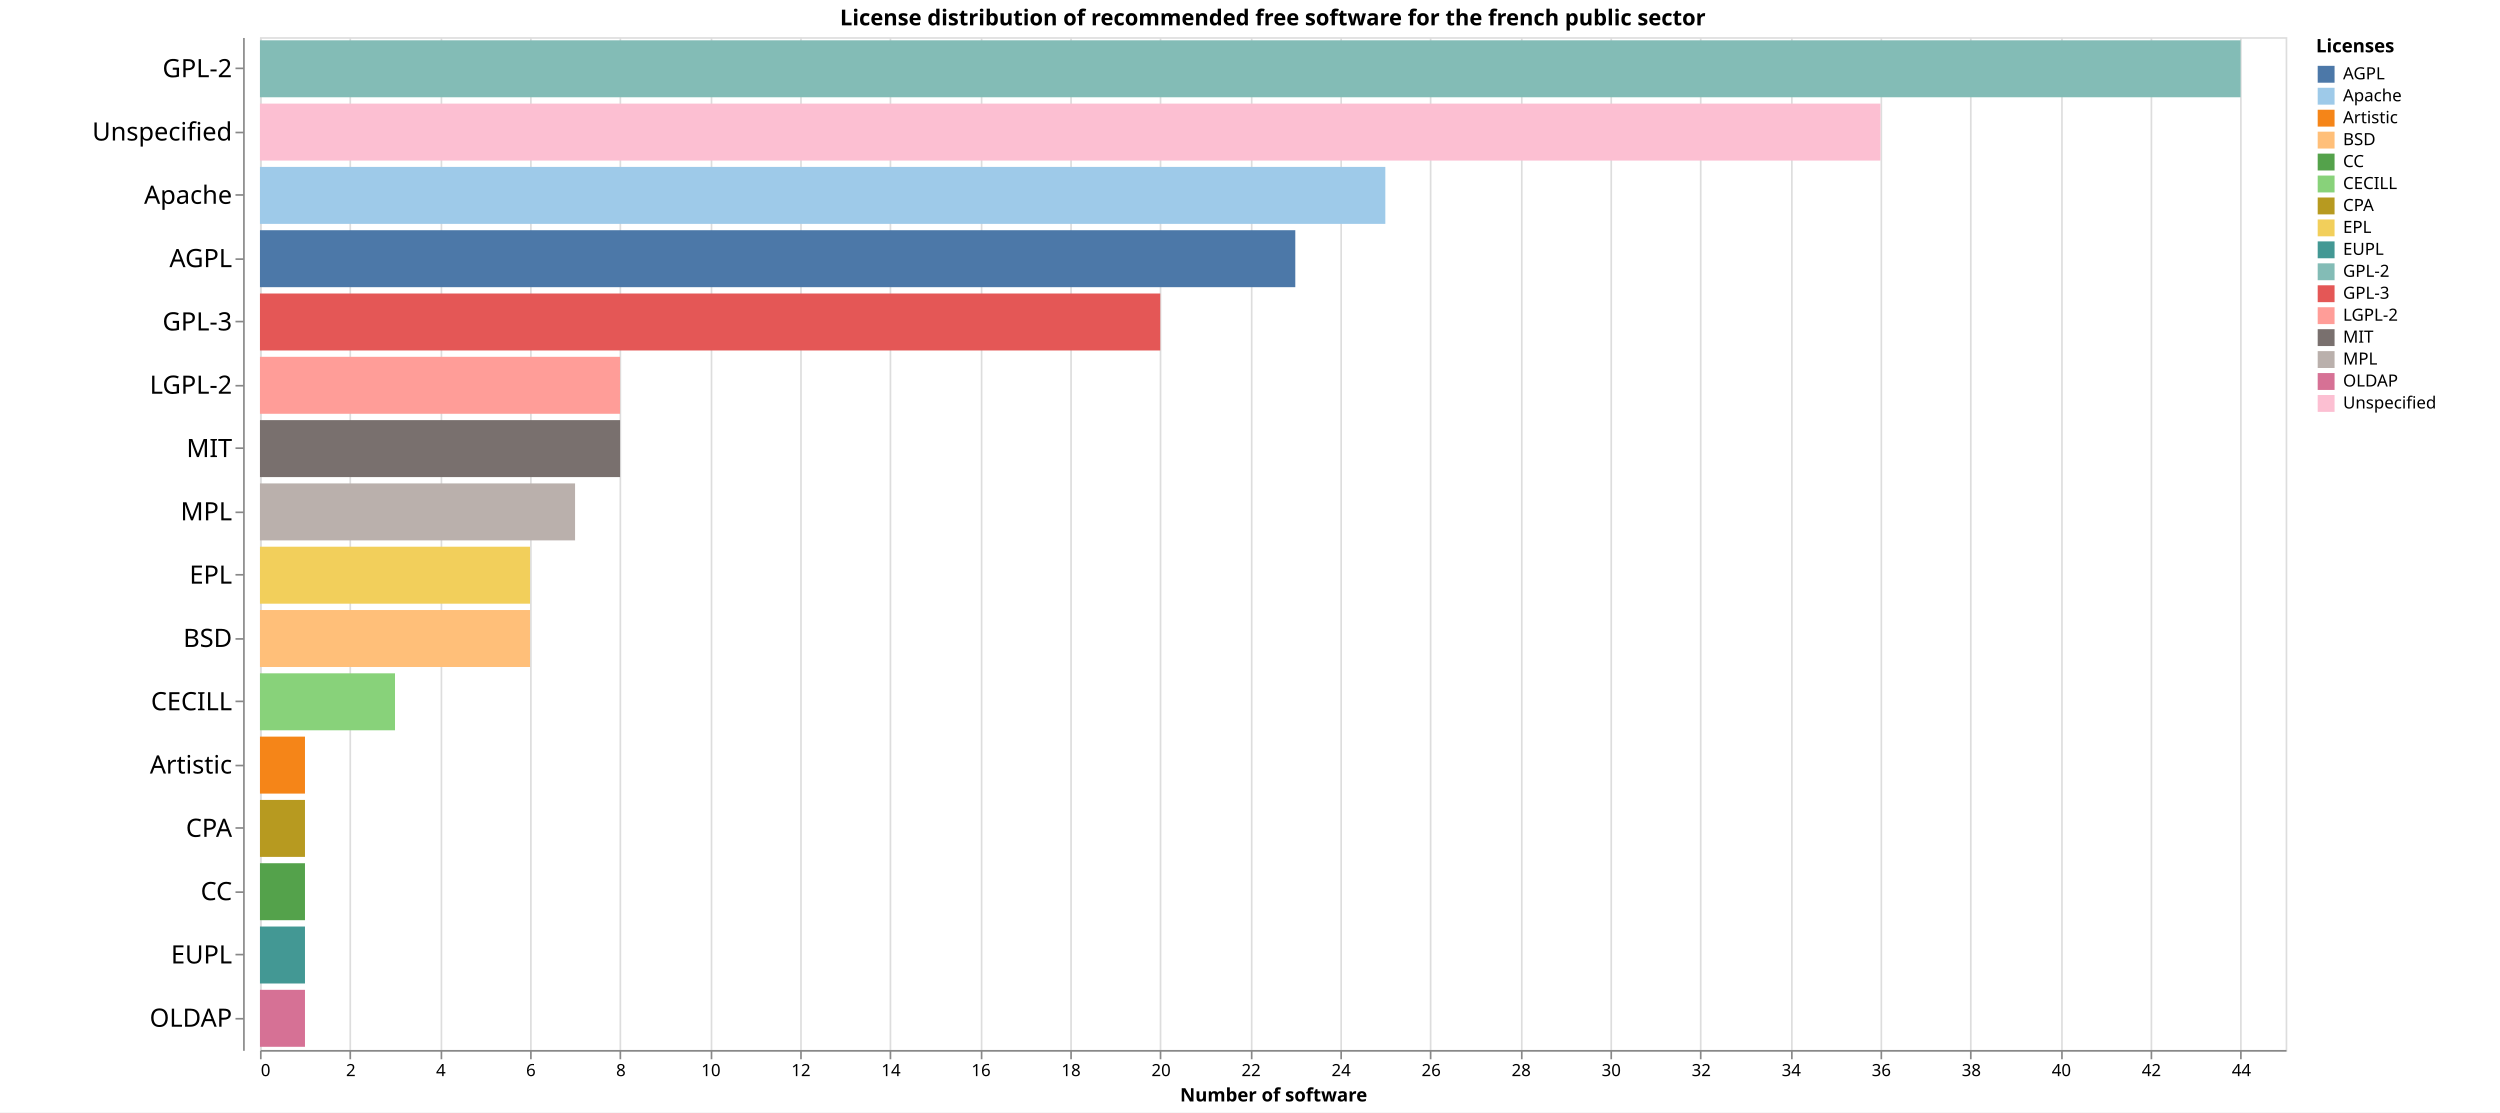
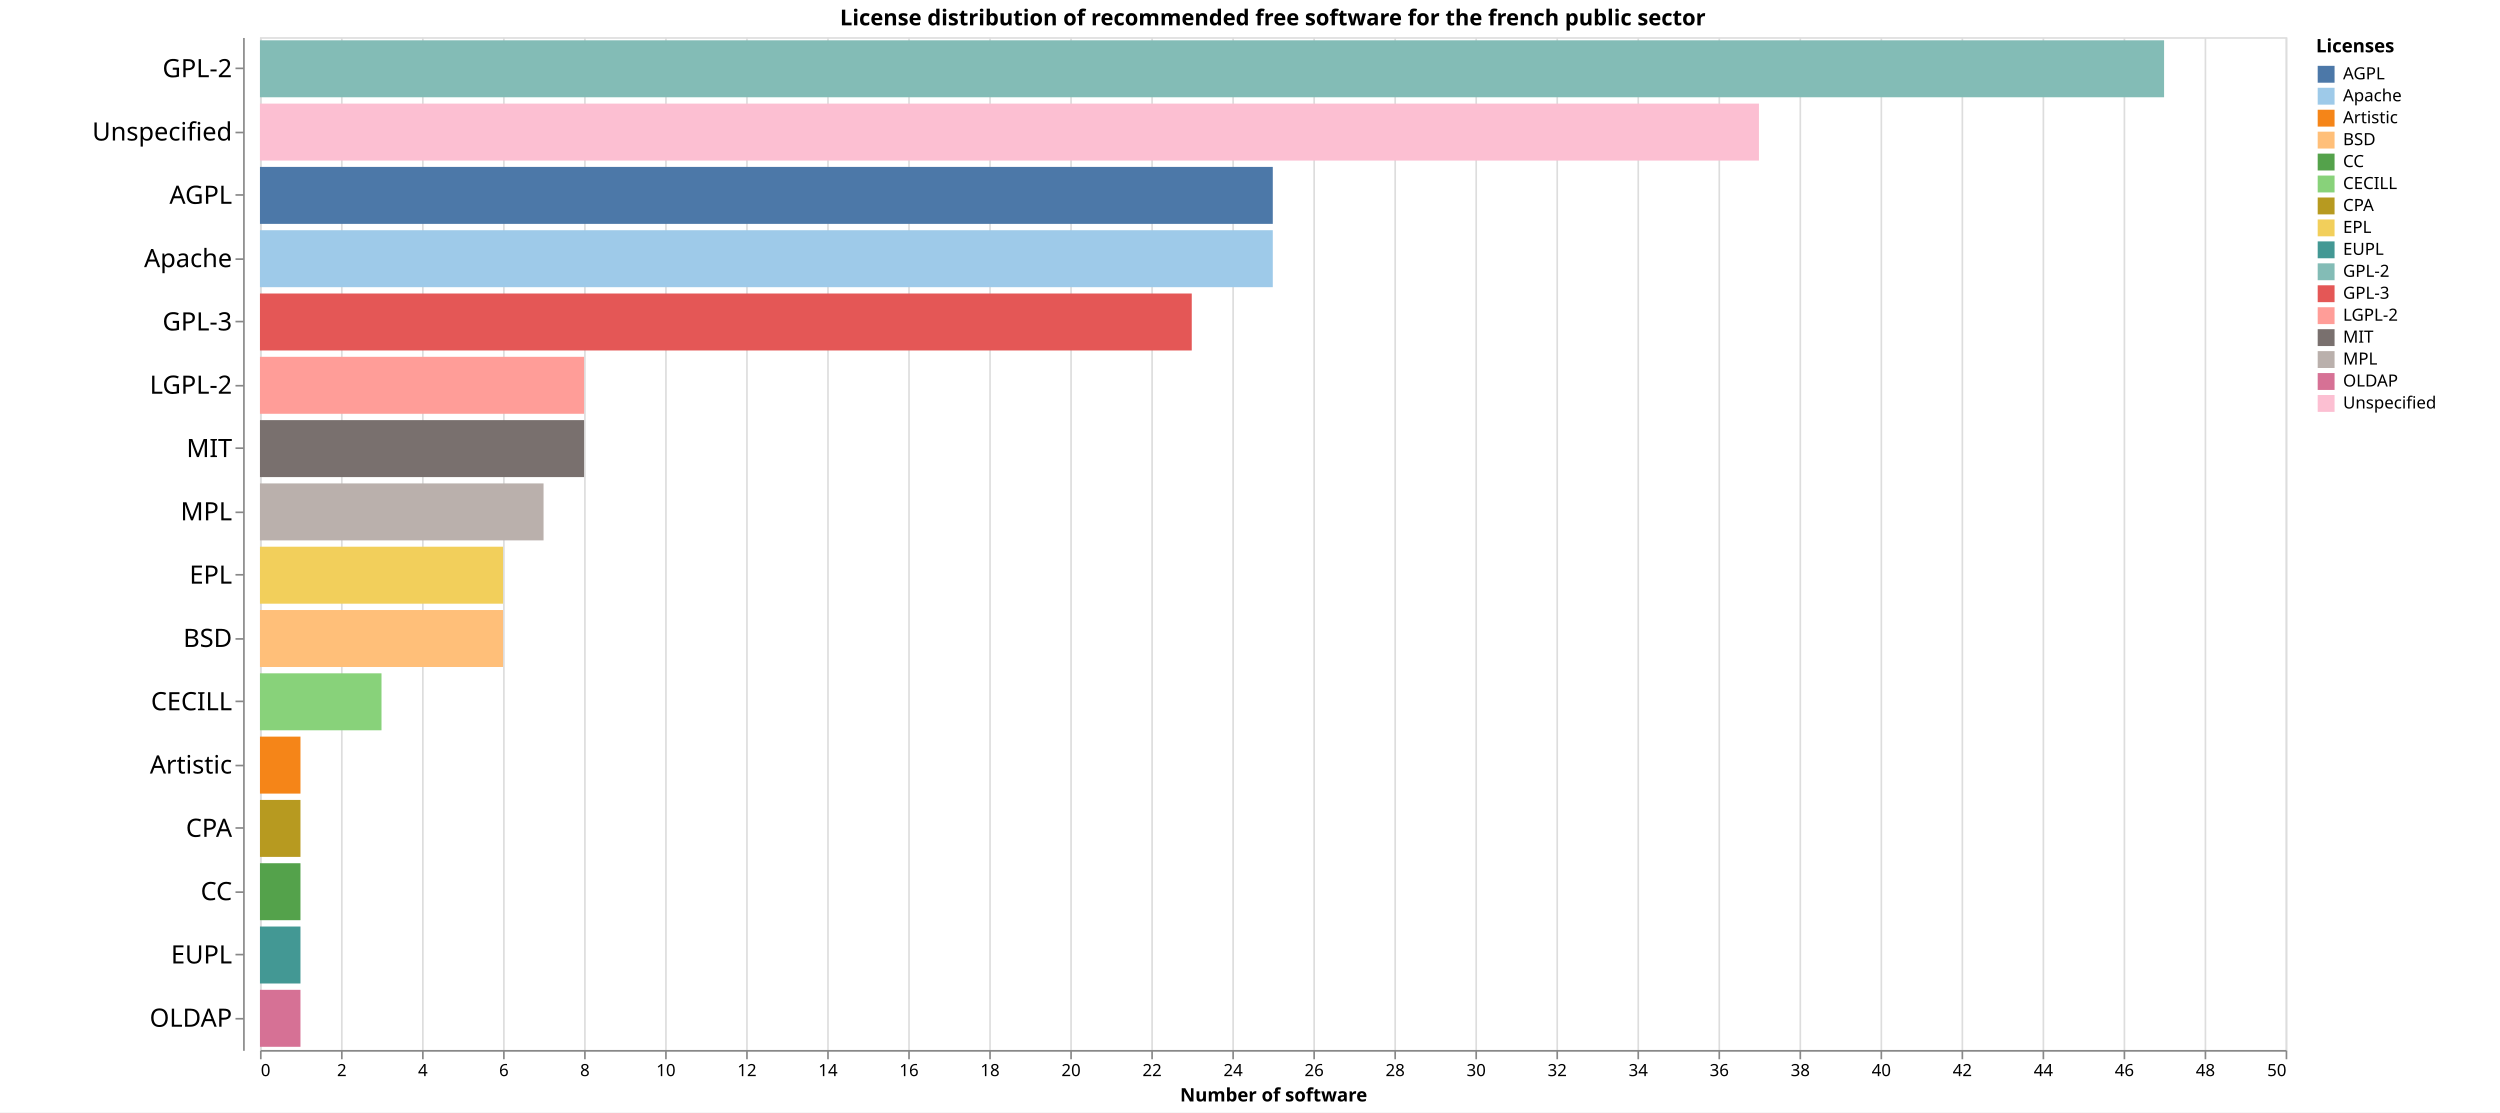
<svg xmlns="http://www.w3.org/2000/svg" class="marks" width="1481" height="659" viewBox="0 0 1481 659" version="1.1">
  <rect width="1481" height="659" style="fill: white;" />
  <g transform="translate(154,22)">
    <g class="mark-group role-frame root">
      <g transform="translate(0,0)">
        <path class="background" d="M0.5,0.5h1200v600h-1200Z" style="fill: none; stroke: #ddd;" />
        <g>
          <g class="mark-group role-axis">
            <g transform="translate(0.5,600.5)">
              <path class="background" d="M0,0h0v0h0Z" style="pointer-events: none; fill: none;" />
              <g>
                <g class="mark-rule role-axis-grid" style="pointer-events: none;">
                  <line transform="translate(0,0)" x2="0" y2="-600" style="fill: none; stroke: #ddd; stroke-width: 1; opacity: 1;" />
-                   <line transform="translate(53,0)" x2="0" y2="-600" style="fill: none; stroke: #ddd; stroke-width: 1; opacity: 1;" />
-                   <line transform="translate(107,0)" x2="0" y2="-600" style="fill: none; stroke: #ddd; stroke-width: 1; opacity: 1;" />
-                   <line transform="translate(160,0)" x2="0" y2="-600" style="fill: none; stroke: #ddd; stroke-width: 1; opacity: 1;" />
-                   <line transform="translate(213,0)" x2="0" y2="-600" style="fill: none; stroke: #ddd; stroke-width: 1; opacity: 1;" />
-                   <line transform="translate(267,0)" x2="0" y2="-600" style="fill: none; stroke: #ddd; stroke-width: 1; opacity: 1;" />
-                   <line transform="translate(320,0)" x2="0" y2="-600" style="fill: none; stroke: #ddd; stroke-width: 1; opacity: 1;" />
-                   <line transform="translate(373,0)" x2="0" y2="-600" style="fill: none; stroke: #ddd; stroke-width: 1; opacity: 1;" />
-                   <line transform="translate(427,0)" x2="0" y2="-600" style="fill: none; stroke: #ddd; stroke-width: 1; opacity: 1;" />
+                   <line transform="translate(48,0)" x2="0" y2="-600" style="fill: none; stroke: #ddd; stroke-width: 1; opacity: 1;" />
+                   <line transform="translate(96,0)" x2="0" y2="-600" style="fill: none; stroke: #ddd; stroke-width: 1; opacity: 1;" />
+                   <line transform="translate(144,0)" x2="0" y2="-600" style="fill: none; stroke: #ddd; stroke-width: 1; opacity: 1;" />
+                   <line transform="translate(192,0)" x2="0" y2="-600" style="fill: none; stroke: #ddd; stroke-width: 1; opacity: 1;" />
+                   <line transform="translate(240,0)" x2="0" y2="-600" style="fill: none; stroke: #ddd; stroke-width: 1; opacity: 1;" />
+                   <line transform="translate(288,0)" x2="0" y2="-600" style="fill: none; stroke: #ddd; stroke-width: 1; opacity: 1;" />
+                   <line transform="translate(336,0)" x2="0" y2="-600" style="fill: none; stroke: #ddd; stroke-width: 1; opacity: 1;" />
+                   <line transform="translate(384,0)" x2="0" y2="-600" style="fill: none; stroke: #ddd; stroke-width: 1; opacity: 1;" />
+                   <line transform="translate(432,0)" x2="0" y2="-600" style="fill: none; stroke: #ddd; stroke-width: 1; opacity: 1;" />
                  <line transform="translate(480,0)" x2="0" y2="-600" style="fill: none; stroke: #ddd; stroke-width: 1; opacity: 1;" />
-                   <line transform="translate(533,0)" x2="0" y2="-600" style="fill: none; stroke: #ddd; stroke-width: 1; opacity: 1;" />
-                   <line transform="translate(587,0)" x2="0" y2="-600" style="fill: none; stroke: #ddd; stroke-width: 1; opacity: 1;" />
-                   <line transform="translate(640,0)" x2="0" y2="-600" style="fill: none; stroke: #ddd; stroke-width: 1; opacity: 1;" />
-                   <line transform="translate(693,0)" x2="0" y2="-600" style="fill: none; stroke: #ddd; stroke-width: 1; opacity: 1;" />
-                   <line transform="translate(747,0)" x2="0" y2="-600" style="fill: none; stroke: #ddd; stroke-width: 1; opacity: 1;" />
-                   <line transform="translate(800,0)" x2="0" y2="-600" style="fill: none; stroke: #ddd; stroke-width: 1; opacity: 1;" />
-                   <line transform="translate(853,0)" x2="0" y2="-600" style="fill: none; stroke: #ddd; stroke-width: 1; opacity: 1;" />
-                   <line transform="translate(907,0)" x2="0" y2="-600" style="fill: none; stroke: #ddd; stroke-width: 1; opacity: 1;" />
+                   <line transform="translate(528,0)" x2="0" y2="-600" style="fill: none; stroke: #ddd; stroke-width: 1; opacity: 1;" />
+                   <line transform="translate(576,0)" x2="0" y2="-600" style="fill: none; stroke: #ddd; stroke-width: 1; opacity: 1;" />
+                   <line transform="translate(624,0)" x2="0" y2="-600" style="fill: none; stroke: #ddd; stroke-width: 1; opacity: 1;" />
+                   <line transform="translate(672,0)" x2="0" y2="-600" style="fill: none; stroke: #ddd; stroke-width: 1; opacity: 1;" />
+                   <line transform="translate(720,0)" x2="0" y2="-600" style="fill: none; stroke: #ddd; stroke-width: 1; opacity: 1;" />
+                   <line transform="translate(768,0)" x2="0" y2="-600" style="fill: none; stroke: #ddd; stroke-width: 1; opacity: 1;" />
+                   <line transform="translate(816,0)" x2="0" y2="-600" style="fill: none; stroke: #ddd; stroke-width: 1; opacity: 1;" />
+                   <line transform="translate(864,0)" x2="0" y2="-600" style="fill: none; stroke: #ddd; stroke-width: 1; opacity: 1;" />
+                   <line transform="translate(912,0)" x2="0" y2="-600" style="fill: none; stroke: #ddd; stroke-width: 1; opacity: 1;" />
                  <line transform="translate(960,0)" x2="0" y2="-600" style="fill: none; stroke: #ddd; stroke-width: 1; opacity: 1;" />
-                   <line transform="translate(1013,0)" x2="0" y2="-600" style="fill: none; stroke: #ddd; stroke-width: 1; opacity: 1;" />
-                   <line transform="translate(1067,0)" x2="0" y2="-600" style="fill: none; stroke: #ddd; stroke-width: 1; opacity: 1;" />
-                   <line transform="translate(1120,0)" x2="0" y2="-600" style="fill: none; stroke: #ddd; stroke-width: 1; opacity: 1;" />
-                   <line transform="translate(1173,0)" x2="0" y2="-600" style="fill: none; stroke: #ddd; stroke-width: 1; opacity: 1;" />
+                   <line transform="translate(1008,0)" x2="0" y2="-600" style="fill: none; stroke: #ddd; stroke-width: 1; opacity: 1;" />
+                   <line transform="translate(1056,0)" x2="0" y2="-600" style="fill: none; stroke: #ddd; stroke-width: 1; opacity: 1;" />
+                   <line transform="translate(1104,0)" x2="0" y2="-600" style="fill: none; stroke: #ddd; stroke-width: 1; opacity: 1;" />
+                   <line transform="translate(1152,0)" x2="0" y2="-600" style="fill: none; stroke: #ddd; stroke-width: 1; opacity: 1;" />
+                   <line transform="translate(1200,0)" x2="0" y2="-600" style="fill: none; stroke: #ddd; stroke-width: 1; opacity: 1;" />
                </g>
              </g>
              <path class="foreground" d="" style="pointer-events: none; display: none; fill: none;" />
            </g>
          </g>
          <g class="mark-group role-axis">
            <g transform="translate(0.5,600.5)">
              <path class="background" d="M0,0h0v0h0Z" style="pointer-events: none; fill: none;" />
              <g>
                <g class="mark-rule role-axis-tick" style="pointer-events: none;">
                  <line transform="translate(0,0)" x2="0" y2="5" style="fill: none; stroke: #888; stroke-width: 1; opacity: 1;" />
-                   <line transform="translate(53,0)" x2="0" y2="5" style="fill: none; stroke: #888; stroke-width: 1; opacity: 1;" />
-                   <line transform="translate(107,0)" x2="0" y2="5" style="fill: none; stroke: #888; stroke-width: 1; opacity: 1;" />
-                   <line transform="translate(160,0)" x2="0" y2="5" style="fill: none; stroke: #888; stroke-width: 1; opacity: 1;" />
-                   <line transform="translate(213,0)" x2="0" y2="5" style="fill: none; stroke: #888; stroke-width: 1; opacity: 1;" />
-                   <line transform="translate(267,0)" x2="0" y2="5" style="fill: none; stroke: #888; stroke-width: 1; opacity: 1;" />
-                   <line transform="translate(320,0)" x2="0" y2="5" style="fill: none; stroke: #888; stroke-width: 1; opacity: 1;" />
-                   <line transform="translate(373,0)" x2="0" y2="5" style="fill: none; stroke: #888; stroke-width: 1; opacity: 1;" />
-                   <line transform="translate(427,0)" x2="0" y2="5" style="fill: none; stroke: #888; stroke-width: 1; opacity: 1;" />
+                   <line transform="translate(48,0)" x2="0" y2="5" style="fill: none; stroke: #888; stroke-width: 1; opacity: 1;" />
+                   <line transform="translate(96,0)" x2="0" y2="5" style="fill: none; stroke: #888; stroke-width: 1; opacity: 1;" />
+                   <line transform="translate(144,0)" x2="0" y2="5" style="fill: none; stroke: #888; stroke-width: 1; opacity: 1;" />
+                   <line transform="translate(192,0)" x2="0" y2="5" style="fill: none; stroke: #888; stroke-width: 1; opacity: 1;" />
+                   <line transform="translate(240,0)" x2="0" y2="5" style="fill: none; stroke: #888; stroke-width: 1; opacity: 1;" />
+                   <line transform="translate(288,0)" x2="0" y2="5" style="fill: none; stroke: #888; stroke-width: 1; opacity: 1;" />
+                   <line transform="translate(336,0)" x2="0" y2="5" style="fill: none; stroke: #888; stroke-width: 1; opacity: 1;" />
+                   <line transform="translate(384,0)" x2="0" y2="5" style="fill: none; stroke: #888; stroke-width: 1; opacity: 1;" />
+                   <line transform="translate(432,0)" x2="0" y2="5" style="fill: none; stroke: #888; stroke-width: 1; opacity: 1;" />
                  <line transform="translate(480,0)" x2="0" y2="5" style="fill: none; stroke: #888; stroke-width: 1; opacity: 1;" />
-                   <line transform="translate(533,0)" x2="0" y2="5" style="fill: none; stroke: #888; stroke-width: 1; opacity: 1;" />
-                   <line transform="translate(587,0)" x2="0" y2="5" style="fill: none; stroke: #888; stroke-width: 1; opacity: 1;" />
-                   <line transform="translate(640,0)" x2="0" y2="5" style="fill: none; stroke: #888; stroke-width: 1; opacity: 1;" />
-                   <line transform="translate(693,0)" x2="0" y2="5" style="fill: none; stroke: #888; stroke-width: 1; opacity: 1;" />
-                   <line transform="translate(747,0)" x2="0" y2="5" style="fill: none; stroke: #888; stroke-width: 1; opacity: 1;" />
-                   <line transform="translate(800,0)" x2="0" y2="5" style="fill: none; stroke: #888; stroke-width: 1; opacity: 1;" />
-                   <line transform="translate(853,0)" x2="0" y2="5" style="fill: none; stroke: #888; stroke-width: 1; opacity: 1;" />
-                   <line transform="translate(907,0)" x2="0" y2="5" style="fill: none; stroke: #888; stroke-width: 1; opacity: 1;" />
+                   <line transform="translate(528,0)" x2="0" y2="5" style="fill: none; stroke: #888; stroke-width: 1; opacity: 1;" />
+                   <line transform="translate(576,0)" x2="0" y2="5" style="fill: none; stroke: #888; stroke-width: 1; opacity: 1;" />
+                   <line transform="translate(624,0)" x2="0" y2="5" style="fill: none; stroke: #888; stroke-width: 1; opacity: 1;" />
+                   <line transform="translate(672,0)" x2="0" y2="5" style="fill: none; stroke: #888; stroke-width: 1; opacity: 1;" />
+                   <line transform="translate(720,0)" x2="0" y2="5" style="fill: none; stroke: #888; stroke-width: 1; opacity: 1;" />
+                   <line transform="translate(768,0)" x2="0" y2="5" style="fill: none; stroke: #888; stroke-width: 1; opacity: 1;" />
+                   <line transform="translate(816,0)" x2="0" y2="5" style="fill: none; stroke: #888; stroke-width: 1; opacity: 1;" />
+                   <line transform="translate(864,0)" x2="0" y2="5" style="fill: none; stroke: #888; stroke-width: 1; opacity: 1;" />
+                   <line transform="translate(912,0)" x2="0" y2="5" style="fill: none; stroke: #888; stroke-width: 1; opacity: 1;" />
                  <line transform="translate(960,0)" x2="0" y2="5" style="fill: none; stroke: #888; stroke-width: 1; opacity: 1;" />
-                   <line transform="translate(1013,0)" x2="0" y2="5" style="fill: none; stroke: #888; stroke-width: 1; opacity: 1;" />
-                   <line transform="translate(1067,0)" x2="0" y2="5" style="fill: none; stroke: #888; stroke-width: 1; opacity: 1;" />
-                   <line transform="translate(1120,0)" x2="0" y2="5" style="fill: none; stroke: #888; stroke-width: 1; opacity: 1;" />
-                   <line transform="translate(1173,0)" x2="0" y2="5" style="fill: none; stroke: #888; stroke-width: 1; opacity: 1;" />
+                   <line transform="translate(1008,0)" x2="0" y2="5" style="fill: none; stroke: #888; stroke-width: 1; opacity: 1;" />
+                   <line transform="translate(1056,0)" x2="0" y2="5" style="fill: none; stroke: #888; stroke-width: 1; opacity: 1;" />
+                   <line transform="translate(1104,0)" x2="0" y2="5" style="fill: none; stroke: #888; stroke-width: 1; opacity: 1;" />
+                   <line transform="translate(1152,0)" x2="0" y2="5" style="fill: none; stroke: #888; stroke-width: 1; opacity: 1;" />
+                   <line transform="translate(1200,0)" x2="0" y2="5" style="fill: none; stroke: #888; stroke-width: 1; opacity: 1;" />
                </g>
                <g class="mark-text role-axis-label" style="pointer-events: none;">
                  <text text-anchor="start" transform="translate(0,15)" style="font-family: sans-serif; font-size: 10px; fill: #000; opacity: 1;">0</text>
-                   <text text-anchor="middle" transform="translate(53.33333,15)" style="font-family: sans-serif; font-size: 10px; fill: #000; opacity: 1;">2</text>
-                   <text text-anchor="middle" transform="translate(106.6667,15)" style="font-family: sans-serif; font-size: 10px; fill: #000; opacity: 1;">4</text>
-                   <text text-anchor="middle" transform="translate(160,15)" style="font-family: sans-serif; font-size: 10px; fill: #000; opacity: 1;">6</text>
-                   <text text-anchor="middle" transform="translate(213.3333,15)" style="font-family: sans-serif; font-size: 10px; fill: #000; opacity: 1;">8</text>
-                   <text text-anchor="middle" transform="translate(266.6667,15)" style="font-family: sans-serif; font-size: 10px; fill: #000; opacity: 1;">10</text>
-                   <text text-anchor="middle" transform="translate(320,15)" style="font-family: sans-serif; font-size: 10px; fill: #000; opacity: 1;">12</text>
-                   <text text-anchor="middle" transform="translate(373.3333,15)" style="font-family: sans-serif; font-size: 10px; fill: #000; opacity: 1;">14</text>
-                   <text text-anchor="middle" transform="translate(426.6667,15)" style="font-family: sans-serif; font-size: 10px; fill: #000; opacity: 1;">16</text>
-                   <text text-anchor="middle" transform="translate(480,15)" style="font-family: sans-serif; font-size: 10px; fill: #000; opacity: 1;">18</text>
-                   <text text-anchor="middle" transform="translate(533.3333,15)" style="font-family: sans-serif; font-size: 10px; fill: #000; opacity: 1;">20</text>
-                   <text text-anchor="middle" transform="translate(586.6667,15)" style="font-family: sans-serif; font-size: 10px; fill: #000; opacity: 1;">22</text>
-                   <text text-anchor="middle" transform="translate(640,15)" style="font-family: sans-serif; font-size: 10px; fill: #000; opacity: 1;">24</text>
-                   <text text-anchor="middle" transform="translate(693.3333,15)" style="font-family: sans-serif; font-size: 10px; fill: #000; opacity: 1;">26</text>
-                   <text text-anchor="middle" transform="translate(746.6667,15)" style="font-family: sans-serif; font-size: 10px; fill: #000; opacity: 1;">28</text>
-                   <text text-anchor="middle" transform="translate(800,15)" style="font-family: sans-serif; font-size: 10px; fill: #000; opacity: 1;">30</text>
-                   <text text-anchor="middle" transform="translate(853.3333,15)" style="font-family: sans-serif; font-size: 10px; fill: #000; opacity: 1;">32</text>
-                   <text text-anchor="middle" transform="translate(906.6667,15)" style="font-family: sans-serif; font-size: 10px; fill: #000; opacity: 1;">34</text>
-                   <text text-anchor="middle" transform="translate(960,15)" style="font-family: sans-serif; font-size: 10px; fill: #000; opacity: 1;">36</text>
-                   <text text-anchor="middle" transform="translate(1013.333,15)" style="font-family: sans-serif; font-size: 10px; fill: #000; opacity: 1;">38</text>
-                   <text text-anchor="middle" transform="translate(1066.667,15)" style="font-family: sans-serif; font-size: 10px; fill: #000; opacity: 1;">40</text>
-                   <text text-anchor="middle" transform="translate(1120,15)" style="font-family: sans-serif; font-size: 10px; fill: #000; opacity: 1;">42</text>
-                   <text text-anchor="middle" transform="translate(1173.333,15)" style="font-family: sans-serif; font-size: 10px; fill: #000; opacity: 1;">44</text>
+                   <text text-anchor="middle" transform="translate(48,15)" style="font-family: sans-serif; font-size: 10px; fill: #000; opacity: 1;">2</text>
+                   <text text-anchor="middle" transform="translate(96,15)" style="font-family: sans-serif; font-size: 10px; fill: #000; opacity: 1;">4</text>
+                   <text text-anchor="middle" transform="translate(144,15)" style="font-family: sans-serif; font-size: 10px; fill: #000; opacity: 1;">6</text>
+                   <text text-anchor="middle" transform="translate(192,15)" style="font-family: sans-serif; font-size: 10px; fill: #000; opacity: 1;">8</text>
+                   <text text-anchor="middle" transform="translate(240,15)" style="font-family: sans-serif; font-size: 10px; fill: #000; opacity: 1;">10</text>
+                   <text text-anchor="middle" transform="translate(288,15)" style="font-family: sans-serif; font-size: 10px; fill: #000; opacity: 1;">12</text>
+                   <text text-anchor="middle" transform="translate(336,15)" style="font-family: sans-serif; font-size: 10px; fill: #000; opacity: 1;">14</text>
+                   <text text-anchor="middle" transform="translate(384,15)" style="font-family: sans-serif; font-size: 10px; fill: #000; opacity: 1;">16</text>
+                   <text text-anchor="middle" transform="translate(432,15)" style="font-family: sans-serif; font-size: 10px; fill: #000; opacity: 1;">18</text>
+                   <text text-anchor="middle" transform="translate(480,15)" style="font-family: sans-serif; font-size: 10px; fill: #000; opacity: 1;">20</text>
+                   <text text-anchor="middle" transform="translate(528,15)" style="font-family: sans-serif; font-size: 10px; fill: #000; opacity: 1;">22</text>
+                   <text text-anchor="middle" transform="translate(576,15)" style="font-family: sans-serif; font-size: 10px; fill: #000; opacity: 1;">24</text>
+                   <text text-anchor="middle" transform="translate(624,15)" style="font-family: sans-serif; font-size: 10px; fill: #000; opacity: 1;">26</text>
+                   <text text-anchor="middle" transform="translate(672,15)" style="font-family: sans-serif; font-size: 10px; fill: #000; opacity: 1;">28</text>
+                   <text text-anchor="middle" transform="translate(720,15)" style="font-family: sans-serif; font-size: 10px; fill: #000; opacity: 1;">30</text>
+                   <text text-anchor="middle" transform="translate(768,15)" style="font-family: sans-serif; font-size: 10px; fill: #000; opacity: 1;">32</text>
+                   <text text-anchor="middle" transform="translate(816,15)" style="font-family: sans-serif; font-size: 10px; fill: #000; opacity: 1;">34</text>
+                   <text text-anchor="middle" transform="translate(864,15)" style="font-family: sans-serif; font-size: 10px; fill: #000; opacity: 1;">36</text>
+                   <text text-anchor="middle" transform="translate(912,15)" style="font-family: sans-serif; font-size: 10px; fill: #000; opacity: 1;">38</text>
+                   <text text-anchor="middle" transform="translate(960,15)" style="font-family: sans-serif; font-size: 10px; fill: #000; opacity: 1;">40</text>
+                   <text text-anchor="middle" transform="translate(1008,15)" style="font-family: sans-serif; font-size: 10px; fill: #000; opacity: 1;">42</text>
+                   <text text-anchor="middle" transform="translate(1056,15)" style="font-family: sans-serif; font-size: 10px; fill: #000; opacity: 1;">44</text>
+                   <text text-anchor="middle" transform="translate(1104,15)" style="font-family: sans-serif; font-size: 10px; fill: #000; opacity: 1;">46</text>
+                   <text text-anchor="middle" transform="translate(1152,15)" style="font-family: sans-serif; font-size: 10px; fill: #000; opacity: 1;">48</text>
+                   <text text-anchor="end" transform="translate(1200,15)" style="font-family: sans-serif; font-size: 10px; fill: #000; opacity: 1;">50</text>
                </g>
                <g class="mark-rule role-axis-domain" style="pointer-events: none;">
                  <line transform="translate(0,0)" x2="1200" y2="0" style="fill: none; stroke: #888; stroke-width: 1; opacity: 1;" />
                </g>
                <g class="mark-text role-axis-title" style="pointer-events: none;">
                  <text text-anchor="middle" transform="translate(600,30)" style="font-family: sans-serif; font-size: 11px; font-weight: bold; fill: #000; opacity: 1;">Number of software</text>
                </g>
              </g>
              <path class="foreground" d="" style="pointer-events: none; display: none; fill: none;" />
            </g>
          </g>
          <g class="mark-group role-axis">
            <g transform="translate(-9.5,0.5)">
              <path class="background" d="M0,0h0v0h0Z" style="pointer-events: none; fill: none;" />
              <g>
                <g class="mark-rule role-axis-tick" style="pointer-events: none;">
                  <line transform="translate(0,18)" x2="-5" y2="0" style="fill: none; stroke: #888; stroke-width: 1; opacity: 1;" />
                  <line transform="translate(0,56)" x2="-5" y2="0" style="fill: none; stroke: #888; stroke-width: 1; opacity: 1;" />
                  <line transform="translate(0,93)" x2="-5" y2="0" style="fill: none; stroke: #888; stroke-width: 1; opacity: 1;" />
                  <line transform="translate(0,131)" x2="-5" y2="0" style="fill: none; stroke: #888; stroke-width: 1; opacity: 1;" />
                  <line transform="translate(0,168)" x2="-5" y2="0" style="fill: none; stroke: #888; stroke-width: 1; opacity: 1;" />
                  <line transform="translate(0,206)" x2="-5" y2="0" style="fill: none; stroke: #888; stroke-width: 1; opacity: 1;" />
                  <line transform="translate(0,243)" x2="-5" y2="0" style="fill: none; stroke: #888; stroke-width: 1; opacity: 1;" />
                  <line transform="translate(0,281)" x2="-5" y2="0" style="fill: none; stroke: #888; stroke-width: 1; opacity: 1;" />
                  <line transform="translate(0,318)" x2="-5" y2="0" style="fill: none; stroke: #888; stroke-width: 1; opacity: 1;" />
                  <line transform="translate(0,356)" x2="-5" y2="0" style="fill: none; stroke: #888; stroke-width: 1; opacity: 1;" />
                  <line transform="translate(0,393)" x2="-5" y2="0" style="fill: none; stroke: #888; stroke-width: 1; opacity: 1;" />
                  <line transform="translate(0,431)" x2="-5" y2="0" style="fill: none; stroke: #888; stroke-width: 1; opacity: 1;" />
                  <line transform="translate(0,468)" x2="-5" y2="0" style="fill: none; stroke: #888; stroke-width: 1; opacity: 1;" />
                  <line transform="translate(0,506)" x2="-5" y2="0" style="fill: none; stroke: #888; stroke-width: 1; opacity: 1;" />
                  <line transform="translate(0,543)" x2="-5" y2="0" style="fill: none; stroke: #888; stroke-width: 1; opacity: 1;" />
                  <line transform="translate(0,581)" x2="-5" y2="0" style="fill: none; stroke: #888; stroke-width: 1; opacity: 1;" />
                </g>
                <g class="mark-text role-axis-label" style="pointer-events: none;">
                  <text text-anchor="end" transform="translate(-7,23.25)" style="font-family: sans-serif; font-size: 15px; fill: #000; opacity: 1;">GPL-2</text>
                  <text text-anchor="end" transform="translate(-7,60.75)" style="font-family: sans-serif; font-size: 15px; fill: #000; opacity: 1;">Unspecified</text>
-                   <text text-anchor="end" transform="translate(-7,98.25)" style="font-family: sans-serif; font-size: 15px; fill: #000; opacity: 1;">Apache</text>
-                   <text text-anchor="end" transform="translate(-7,135.75)" style="font-family: sans-serif; font-size: 15px; fill: #000; opacity: 1;">AGPL</text>
+                   <text text-anchor="end" transform="translate(-7,98.25)" style="font-family: sans-serif; font-size: 15px; fill: #000; opacity: 1;">AGPL</text>
+                   <text text-anchor="end" transform="translate(-7,135.75)" style="font-family: sans-serif; font-size: 15px; fill: #000; opacity: 1;">Apache</text>
                  <text text-anchor="end" transform="translate(-7,173.25)" style="font-family: sans-serif; font-size: 15px; fill: #000; opacity: 1;">GPL-3</text>
                  <text text-anchor="end" transform="translate(-7,210.75)" style="font-family: sans-serif; font-size: 15px; fill: #000; opacity: 1;">LGPL-2</text>
                  <text text-anchor="end" transform="translate(-7,248.25)" style="font-family: sans-serif; font-size: 15px; fill: #000; opacity: 1;">MIT</text>
                  <text text-anchor="end" transform="translate(-7,285.75)" style="font-family: sans-serif; font-size: 15px; fill: #000; opacity: 1;">MPL</text>
                  <text text-anchor="end" transform="translate(-7,323.25)" style="font-family: sans-serif; font-size: 15px; fill: #000; opacity: 1;">EPL</text>
                  <text text-anchor="end" transform="translate(-7,360.75)" style="font-family: sans-serif; font-size: 15px; fill: #000; opacity: 1;">BSD</text>
                  <text text-anchor="end" transform="translate(-7,398.25)" style="font-family: sans-serif; font-size: 15px; fill: #000; opacity: 1;">CECILL</text>
                  <text text-anchor="end" transform="translate(-7,435.75)" style="font-family: sans-serif; font-size: 15px; fill: #000; opacity: 1;">Artistic</text>
                  <text text-anchor="end" transform="translate(-7,473.25)" style="font-family: sans-serif; font-size: 15px; fill: #000; opacity: 1;">CPA</text>
                  <text text-anchor="end" transform="translate(-7,510.75)" style="font-family: sans-serif; font-size: 15px; fill: #000; opacity: 1;">CC</text>
                  <text text-anchor="end" transform="translate(-7,548.25)" style="font-family: sans-serif; font-size: 15px; fill: #000; opacity: 1;">EUPL</text>
                  <text text-anchor="end" transform="translate(-7,585.75)" style="font-family: sans-serif; font-size: 15px; fill: #000; opacity: 1;">OLDAP</text>
                </g>
                <g class="mark-rule role-axis-domain" style="pointer-events: none;">
                  <line transform="translate(0,0)" x2="0" y2="600" style="fill: none; stroke: #888; stroke-width: 1; opacity: 1;" />
                </g>
              </g>
              <path class="foreground" d="" style="pointer-events: none; display: none; fill: none;" />
            </g>
          </g>
          <g class="mark-rect role-mark marks">
-             <path d="M0,151.875h533.333v33.75h-533.333Z" style="fill: #e45756;" />
-             <path d="M0,189.375h213.333v33.75h-213.333Z" style="fill: #ff9d98;" />
-             <path d="M0,301.875h160v33.75h-160Z" style="fill: #f2cf5b;" />
-             <path d="M0,414.375h26.667v33.75h-26.667Z" style="fill: #f58518;" />
-             <path d="M0,114.375h613.333v33.75h-613.333Z" style="fill: #4c78a8;" />
-             <path d="M0,451.875h26.667v33.75h-26.667Z" style="fill: #b79a20;" />
-             <path d="M0,376.875h80v33.75h-80Z" style="fill: #88d27a;" />
-             <path d="M0,489.375h26.667v33.75h-26.667Z" style="fill: #54a24b;" />
-             <path d="M0,39.375h960v33.75h-960Z" style="fill: #fcbfd2;" />
-             <path d="M0,76.875h666.667v33.75h-666.667Z" style="fill: #9ecae9;" />
-             <path d="M0,526.875h26.667v33.75h-26.667Z" style="fill: #439894;" />
-             <path d="M0,339.375h160v33.75h-160Z" style="fill: #ffbf79;" />
-             <path d="M0,226.875h213.333v33.75h-213.333Z" style="fill: #79706e;" />
-             <path d="M0,1.875h1173.333v33.75h-1173.333Z" style="fill: #83bcb6;" />
-             <path d="M0,264.375h186.667v33.75h-186.667Z" style="fill: #bab0ac;" />
-             <path d="M0,564.375h26.667v33.75h-26.667Z" style="fill: #d67195;" />
+             <path d="M0,151.875h552v33.75h-552Z" style="fill: #e45756;" />
+             <path d="M0,189.375h192v33.75h-192Z" style="fill: #ff9d98;" />
+             <path d="M0,301.875h144v33.75h-144Z" style="fill: #f2cf5b;" />
+             <path d="M0,414.375h24v33.75h-24Z" style="fill: #f58518;" />
+             <path d="M0,76.875h600v33.75h-600Z" style="fill: #4c78a8;" />
+             <path d="M0,451.875h24v33.75h-24Z" style="fill: #b79a20;" />
+             <path d="M0,376.875h72v33.75h-72Z" style="fill: #88d27a;" />
+             <path d="M0,489.375h24v33.75h-24Z" style="fill: #54a24b;" />
+             <path d="M0,39.375h888v33.75h-888Z" style="fill: #fcbfd2;" />
+             <path d="M0,114.375h600v33.75h-600Z" style="fill: #9ecae9;" />
+             <path d="M0,526.875h24v33.75h-24Z" style="fill: #439894;" />
+             <path d="M0,339.375h144v33.75h-144Z" style="fill: #ffbf79;" />
+             <path d="M0,226.875h192v33.75h-192Z" style="fill: #79706e;" />
+             <path d="M0,1.875h1128v33.75h-1128Z" style="fill: #83bcb6;" />
+             <path d="M0,264.375h168v33.75h-168Z" style="fill: #bab0ac;" />
+             <path d="M0,564.375h24v33.75h-24Z" style="fill: #d67195;" />
          </g>
          <g class="mark-group role-legend">
            <g transform="translate(1218,0)">
              <path class="background" d="M0,0h104v222h-104Z" style="pointer-events: none; fill: none;" />
              <g>
                <g class="mark-group role-legend-entry">
                  <g transform="translate(0,16)">
                    <path class="background" d="M0,0h0v0h0Z" style="pointer-events: none; fill: none;" />
                    <g>
                      <g class="mark-group role-scope">
                        <g transform="translate(0,0)">
                          <path class="background" d="M0,0h104v11h-104Z" style="pointer-events: none; fill: none; opacity: 1;" />
                          <g>
                            <g class="mark-symbol role-legend-symbol" style="pointer-events: none;">
                              <path transform="translate(6,6)" d="M-5,-5h10v10h-10Z" style="fill: #4c78a8; stroke-width: 1.5; opacity: 1;" />
                            </g>
                            <g class="mark-text role-legend-label" style="pointer-events: none;">
                              <text text-anchor="start" transform="translate(16,9)" style="font-family: sans-serif; font-size: 10px; fill: #000; opacity: 1;">AGPL</text>
                            </g>
                          </g>
                          <path class="foreground" d="" style="pointer-events: none; display: none; fill: none;" />
                        </g>
                        <g transform="translate(0,13)">
                          <path class="background" d="M0,0h104v11h-104Z" style="pointer-events: none; fill: none; opacity: 1;" />
                          <g>
                            <g class="mark-symbol role-legend-symbol" style="pointer-events: none;">
                              <path transform="translate(6,6)" d="M-5,-5h10v10h-10Z" style="fill: #9ecae9; stroke-width: 1.5; opacity: 1;" />
                            </g>
                            <g class="mark-text role-legend-label" style="pointer-events: none;">
                              <text text-anchor="start" transform="translate(16,9)" style="font-family: sans-serif; font-size: 10px; fill: #000; opacity: 1;">Apache</text>
                            </g>
                          </g>
                          <path class="foreground" d="" style="pointer-events: none; display: none; fill: none;" />
                        </g>
                        <g transform="translate(0,26)">
                          <path class="background" d="M0,0h104v11h-104Z" style="pointer-events: none; fill: none; opacity: 1;" />
                          <g>
                            <g class="mark-symbol role-legend-symbol" style="pointer-events: none;">
                              <path transform="translate(6,6)" d="M-5,-5h10v10h-10Z" style="fill: #f58518; stroke-width: 1.5; opacity: 1;" />
                            </g>
                            <g class="mark-text role-legend-label" style="pointer-events: none;">
                              <text text-anchor="start" transform="translate(16,9)" style="font-family: sans-serif; font-size: 10px; fill: #000; opacity: 1;">Artistic</text>
                            </g>
                          </g>
                          <path class="foreground" d="" style="pointer-events: none; display: none; fill: none;" />
                        </g>
                        <g transform="translate(0,39)">
                          <path class="background" d="M0,0h104v11h-104Z" style="pointer-events: none; fill: none; opacity: 1;" />
                          <g>
                            <g class="mark-symbol role-legend-symbol" style="pointer-events: none;">
                              <path transform="translate(6,6)" d="M-5,-5h10v10h-10Z" style="fill: #ffbf79; stroke-width: 1.5; opacity: 1;" />
                            </g>
                            <g class="mark-text role-legend-label" style="pointer-events: none;">
                              <text text-anchor="start" transform="translate(16,9)" style="font-family: sans-serif; font-size: 10px; fill: #000; opacity: 1;">BSD</text>
                            </g>
                          </g>
                          <path class="foreground" d="" style="pointer-events: none; display: none; fill: none;" />
                        </g>
                        <g transform="translate(0,52)">
                          <path class="background" d="M0,0h104v11h-104Z" style="pointer-events: none; fill: none; opacity: 1;" />
                          <g>
                            <g class="mark-symbol role-legend-symbol" style="pointer-events: none;">
                              <path transform="translate(6,6)" d="M-5,-5h10v10h-10Z" style="fill: #54a24b; stroke-width: 1.5; opacity: 1;" />
                            </g>
                            <g class="mark-text role-legend-label" style="pointer-events: none;">
                              <text text-anchor="start" transform="translate(16,9)" style="font-family: sans-serif; font-size: 10px; fill: #000; opacity: 1;">CC</text>
                            </g>
                          </g>
                          <path class="foreground" d="" style="pointer-events: none; display: none; fill: none;" />
                        </g>
                        <g transform="translate(0,65)">
                          <path class="background" d="M0,0h104v11h-104Z" style="pointer-events: none; fill: none; opacity: 1;" />
                          <g>
                            <g class="mark-symbol role-legend-symbol" style="pointer-events: none;">
                              <path transform="translate(6,6)" d="M-5,-5h10v10h-10Z" style="fill: #88d27a; stroke-width: 1.5; opacity: 1;" />
                            </g>
                            <g class="mark-text role-legend-label" style="pointer-events: none;">
                              <text text-anchor="start" transform="translate(16,9)" style="font-family: sans-serif; font-size: 10px; fill: #000; opacity: 1;">CECILL</text>
                            </g>
                          </g>
                          <path class="foreground" d="" style="pointer-events: none; display: none; fill: none;" />
                        </g>
                        <g transform="translate(0,78)">
                          <path class="background" d="M0,0h104v11h-104Z" style="pointer-events: none; fill: none; opacity: 1;" />
                          <g>
                            <g class="mark-symbol role-legend-symbol" style="pointer-events: none;">
                              <path transform="translate(6,6)" d="M-5,-5h10v10h-10Z" style="fill: #b79a20; stroke-width: 1.5; opacity: 1;" />
                            </g>
                            <g class="mark-text role-legend-label" style="pointer-events: none;">
                              <text text-anchor="start" transform="translate(16,9)" style="font-family: sans-serif; font-size: 10px; fill: #000; opacity: 1;">CPA</text>
                            </g>
                          </g>
                          <path class="foreground" d="" style="pointer-events: none; display: none; fill: none;" />
                        </g>
                        <g transform="translate(0,91)">
                          <path class="background" d="M0,0h104v11h-104Z" style="pointer-events: none; fill: none; opacity: 1;" />
                          <g>
                            <g class="mark-symbol role-legend-symbol" style="pointer-events: none;">
                              <path transform="translate(6,6)" d="M-5,-5h10v10h-10Z" style="fill: #f2cf5b; stroke-width: 1.5; opacity: 1;" />
                            </g>
                            <g class="mark-text role-legend-label" style="pointer-events: none;">
                              <text text-anchor="start" transform="translate(16,9)" style="font-family: sans-serif; font-size: 10px; fill: #000; opacity: 1;">EPL</text>
                            </g>
                          </g>
                          <path class="foreground" d="" style="pointer-events: none; display: none; fill: none;" />
                        </g>
                        <g transform="translate(0,104)">
                          <path class="background" d="M0,0h104v11h-104Z" style="pointer-events: none; fill: none; opacity: 1;" />
                          <g>
                            <g class="mark-symbol role-legend-symbol" style="pointer-events: none;">
                              <path transform="translate(6,6)" d="M-5,-5h10v10h-10Z" style="fill: #439894; stroke-width: 1.5; opacity: 1;" />
                            </g>
                            <g class="mark-text role-legend-label" style="pointer-events: none;">
                              <text text-anchor="start" transform="translate(16,9)" style="font-family: sans-serif; font-size: 10px; fill: #000; opacity: 1;">EUPL</text>
                            </g>
                          </g>
                          <path class="foreground" d="" style="pointer-events: none; display: none; fill: none;" />
                        </g>
                        <g transform="translate(0,117)">
                          <path class="background" d="M0,0h104v11h-104Z" style="pointer-events: none; fill: none; opacity: 1;" />
                          <g>
                            <g class="mark-symbol role-legend-symbol" style="pointer-events: none;">
                              <path transform="translate(6,6)" d="M-5,-5h10v10h-10Z" style="fill: #83bcb6; stroke-width: 1.5; opacity: 1;" />
                            </g>
                            <g class="mark-text role-legend-label" style="pointer-events: none;">
                              <text text-anchor="start" transform="translate(16,9)" style="font-family: sans-serif; font-size: 10px; fill: #000; opacity: 1;">GPL-2</text>
                            </g>
                          </g>
                          <path class="foreground" d="" style="pointer-events: none; display: none; fill: none;" />
                        </g>
                        <g transform="translate(0,130)">
                          <path class="background" d="M0,0h104v11h-104Z" style="pointer-events: none; fill: none; opacity: 1;" />
                          <g>
                            <g class="mark-symbol role-legend-symbol" style="pointer-events: none;">
                              <path transform="translate(6,6)" d="M-5,-5h10v10h-10Z" style="fill: #e45756; stroke-width: 1.5; opacity: 1;" />
                            </g>
                            <g class="mark-text role-legend-label" style="pointer-events: none;">
                              <text text-anchor="start" transform="translate(16,9)" style="font-family: sans-serif; font-size: 10px; fill: #000; opacity: 1;">GPL-3</text>
                            </g>
                          </g>
                          <path class="foreground" d="" style="pointer-events: none; display: none; fill: none;" />
                        </g>
                        <g transform="translate(0,143)">
                          <path class="background" d="M0,0h104v11h-104Z" style="pointer-events: none; fill: none; opacity: 1;" />
                          <g>
                            <g class="mark-symbol role-legend-symbol" style="pointer-events: none;">
                              <path transform="translate(6,6)" d="M-5,-5h10v10h-10Z" style="fill: #ff9d98; stroke-width: 1.5; opacity: 1;" />
                            </g>
                            <g class="mark-text role-legend-label" style="pointer-events: none;">
                              <text text-anchor="start" transform="translate(16,9)" style="font-family: sans-serif; font-size: 10px; fill: #000; opacity: 1;">LGPL-2</text>
                            </g>
                          </g>
                          <path class="foreground" d="" style="pointer-events: none; display: none; fill: none;" />
                        </g>
                        <g transform="translate(0,156)">
                          <path class="background" d="M0,0h104v11h-104Z" style="pointer-events: none; fill: none; opacity: 1;" />
                          <g>
                            <g class="mark-symbol role-legend-symbol" style="pointer-events: none;">
                              <path transform="translate(6,6)" d="M-5,-5h10v10h-10Z" style="fill: #79706e; stroke-width: 1.5; opacity: 1;" />
                            </g>
                            <g class="mark-text role-legend-label" style="pointer-events: none;">
                              <text text-anchor="start" transform="translate(16,9)" style="font-family: sans-serif; font-size: 10px; fill: #000; opacity: 1;">MIT</text>
                            </g>
                          </g>
                          <path class="foreground" d="" style="pointer-events: none; display: none; fill: none;" />
                        </g>
                        <g transform="translate(0,169)">
                          <path class="background" d="M0,0h104v11h-104Z" style="pointer-events: none; fill: none; opacity: 1;" />
                          <g>
                            <g class="mark-symbol role-legend-symbol" style="pointer-events: none;">
                              <path transform="translate(6,6)" d="M-5,-5h10v10h-10Z" style="fill: #bab0ac; stroke-width: 1.5; opacity: 1;" />
                            </g>
                            <g class="mark-text role-legend-label" style="pointer-events: none;">
                              <text text-anchor="start" transform="translate(16,9)" style="font-family: sans-serif; font-size: 10px; fill: #000; opacity: 1;">MPL</text>
                            </g>
                          </g>
                          <path class="foreground" d="" style="pointer-events: none; display: none; fill: none;" />
                        </g>
                        <g transform="translate(0,182)">
                          <path class="background" d="M0,0h104v11h-104Z" style="pointer-events: none; fill: none; opacity: 1;" />
                          <g>
                            <g class="mark-symbol role-legend-symbol" style="pointer-events: none;">
                              <path transform="translate(6,6)" d="M-5,-5h10v10h-10Z" style="fill: #d67195; stroke-width: 1.5; opacity: 1;" />
                            </g>
                            <g class="mark-text role-legend-label" style="pointer-events: none;">
                              <text text-anchor="start" transform="translate(16,9)" style="font-family: sans-serif; font-size: 10px; fill: #000; opacity: 1;">OLDAP</text>
                            </g>
                          </g>
                          <path class="foreground" d="" style="pointer-events: none; display: none; fill: none;" />
                        </g>
                        <g transform="translate(0,195)">
                          <path class="background" d="M0,0h104v11h-104Z" style="pointer-events: none; fill: none; opacity: 1;" />
                          <g>
                            <g class="mark-symbol role-legend-symbol" style="pointer-events: none;">
                              <path transform="translate(6,6)" d="M-5,-5h10v10h-10Z" style="fill: #fcbfd2; stroke-width: 1.5; opacity: 1;" />
                            </g>
                            <g class="mark-text role-legend-label" style="pointer-events: none;">
                              <text text-anchor="start" transform="translate(16,9)" style="font-family: sans-serif; font-size: 10px; fill: #000; opacity: 1;">Unspecified</text>
                            </g>
                          </g>
                          <path class="foreground" d="" style="pointer-events: none; display: none; fill: none;" />
                        </g>
                      </g>
                    </g>
                    <path class="foreground" d="" style="pointer-events: none; display: none; fill: none;" />
                  </g>
                </g>
                <g class="mark-text role-legend-title" style="pointer-events: none;">
                  <text text-anchor="start" transform="translate(0,9)" style="font-family: sans-serif; font-size: 11px; font-weight: bold; fill: #000; opacity: 1;">Licenses</text>
                </g>
              </g>
              <path class="foreground" d="" style="pointer-events: none; display: none; fill: none;" />
            </g>
          </g>
          <g class="mark-group role-title">
            <g transform="translate(600,-17)">
              <path class="background" d="M0,0h0v0h0Z" style="pointer-events: none; fill: none;" />
              <g>
                <g class="mark-text role-title-text" style="pointer-events: none;">
                  <text text-anchor="middle" transform="translate(0,10)" style="font-family: sans-serif; font-size: 13px; font-weight: bold; fill: #000; opacity: 1;">License distribution of recommended free software for the french public sector</text>
                </g>
              </g>
              <path class="foreground" d="" style="pointer-events: none; display: none; fill: none;" />
            </g>
          </g>
        </g>
        <path class="foreground" d="" style="display: none; fill: none;" />
      </g>
    </g>
  </g>
</svg>
